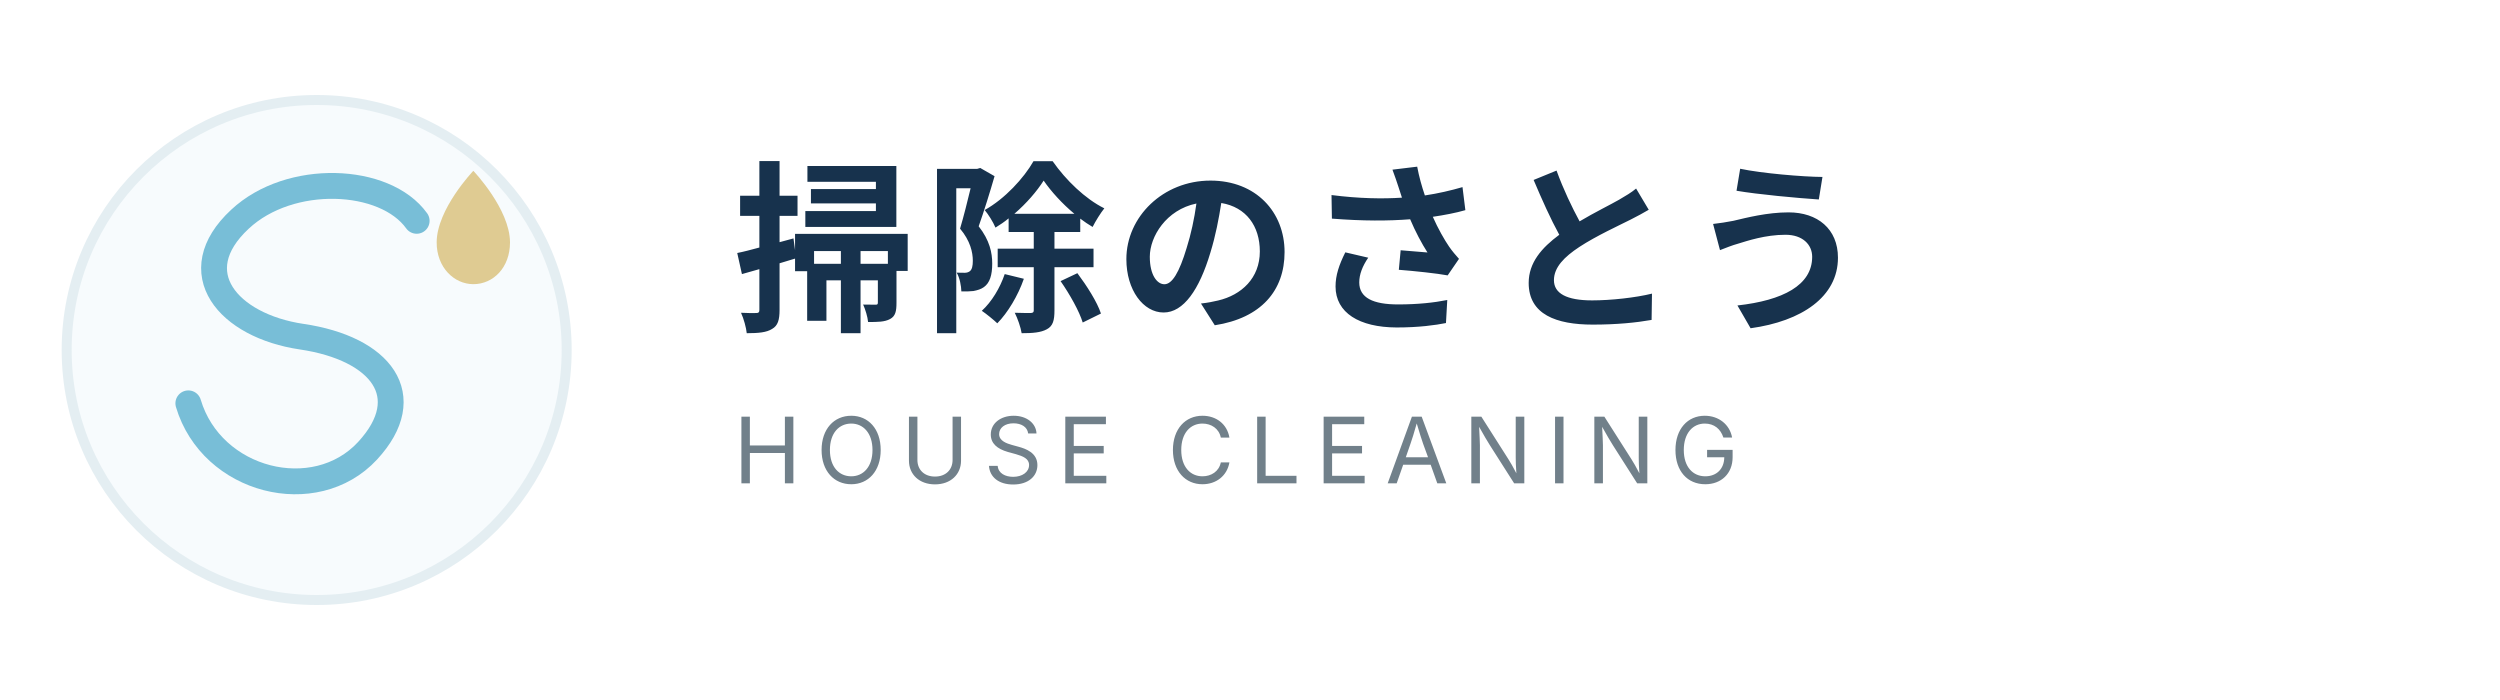
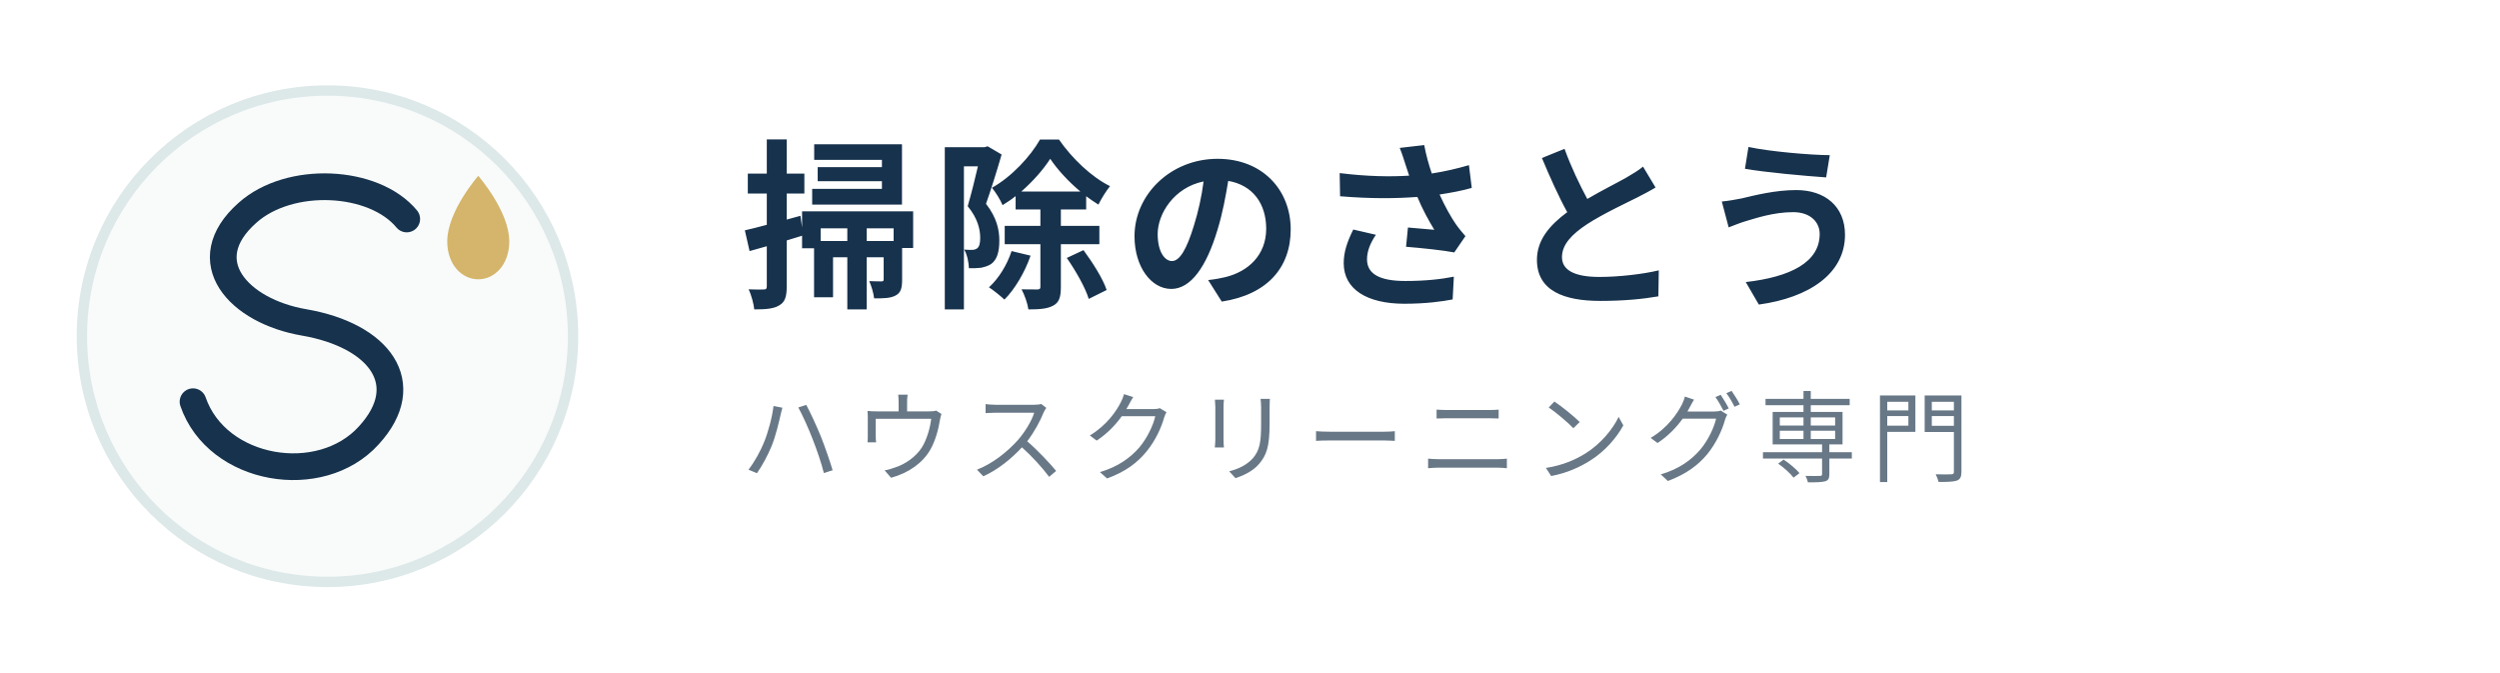
- <svg xmlns="http://www.w3.org/2000/svg" width="300" height="84" viewBox="0 0 300 84" fill="none" role="img" aria-label="掃除のさとう">
-   <circle cx="38" cy="42" r="30" fill="#F7FBFD" stroke="#E4EEF2" stroke-width="1.2" />
-   <path d="M50 26.5C46.2 21.2 34.8 20.7 28.8 26.3C21.9 32.7 27.4 39.1 36.2 40.4C45.7 41.8 50.2 47.5 44.1 54.1C37.8 60.9 25.4 57.8 22.6 48.4" stroke="#78BED7" stroke-width="3.1" stroke-linecap="round" />
-   <path d="M56.8 20.5C56.8 20.5 61.2 25.1 61.2 29.1C61.2 32.1 59.2 34.1 56.8 34.1C54.5 34.1 52.4 32.1 52.4 29.1C52.4 25.1 56.8 20.5 56.8 20.5Z" fill="#D6B96A" fill-opacity=".72" />
-   <text x="88" y="38" fill="#17324D" font-family="-apple-system, BlinkMacSystemFont, 'Hiragino Sans', 'Noto Sans JP', sans-serif" font-size="22" font-weight="650" letter-spacing=".04em">掃除のさとう</text>
-   <text x="88" y="58" fill="#71808A" font-family="-apple-system, BlinkMacSystemFont, 'Hiragino Sans', 'Noto Sans JP', sans-serif" font-size="11" letter-spacing=".16em">HOUSE CLEANING</text>
+ <svg xmlns="http://www.w3.org/2000/svg" width="290" height="78" viewBox="0 0 290 78" fill="none" role="img" aria-label="掃除のさとう">
+   <rect width="290" height="78" fill="none" />
+   <circle cx="38" cy="39" r="28.5" fill="#F8FBFA" stroke="#DDE8E8" stroke-width="1.2" />
+   <path d="M47.2 25.4C43.4 20.8 33.6 20.3 28.7 24.7C22.4 30.3 27.7 36.1 35.3 37.4C44 38.9 48.3 44.5 42.8 50.5C37.2 56.7 25.2 54.7 22.4 46.6" stroke="#17324D" stroke-width="3.1" stroke-linecap="round" />
+   <path d="M55.5 20.4C55.5 20.4 59.1 24.5 59.1 28C59.1 30.7 57.4 32.4 55.5 32.4C53.6 32.4 51.9 30.7 51.9 28C51.9 24.5 55.5 20.4 55.5 20.4Z" fill="#D4B56B" />
+   <text x="86" y="34" fill="#17324D" font-family="-apple-system, BlinkMacSystemFont, 'Noto Sans JP', sans-serif" font-size="21" font-weight="650" letter-spacing=".055em">掃除のさとう</text>
+   <text x="86" y="55" fill="#687887" font-family="-apple-system, BlinkMacSystemFont, 'Noto Sans JP', sans-serif" font-size="11.5" letter-spacing=".14em">ハウスクリーニング専門</text>
</svg>
